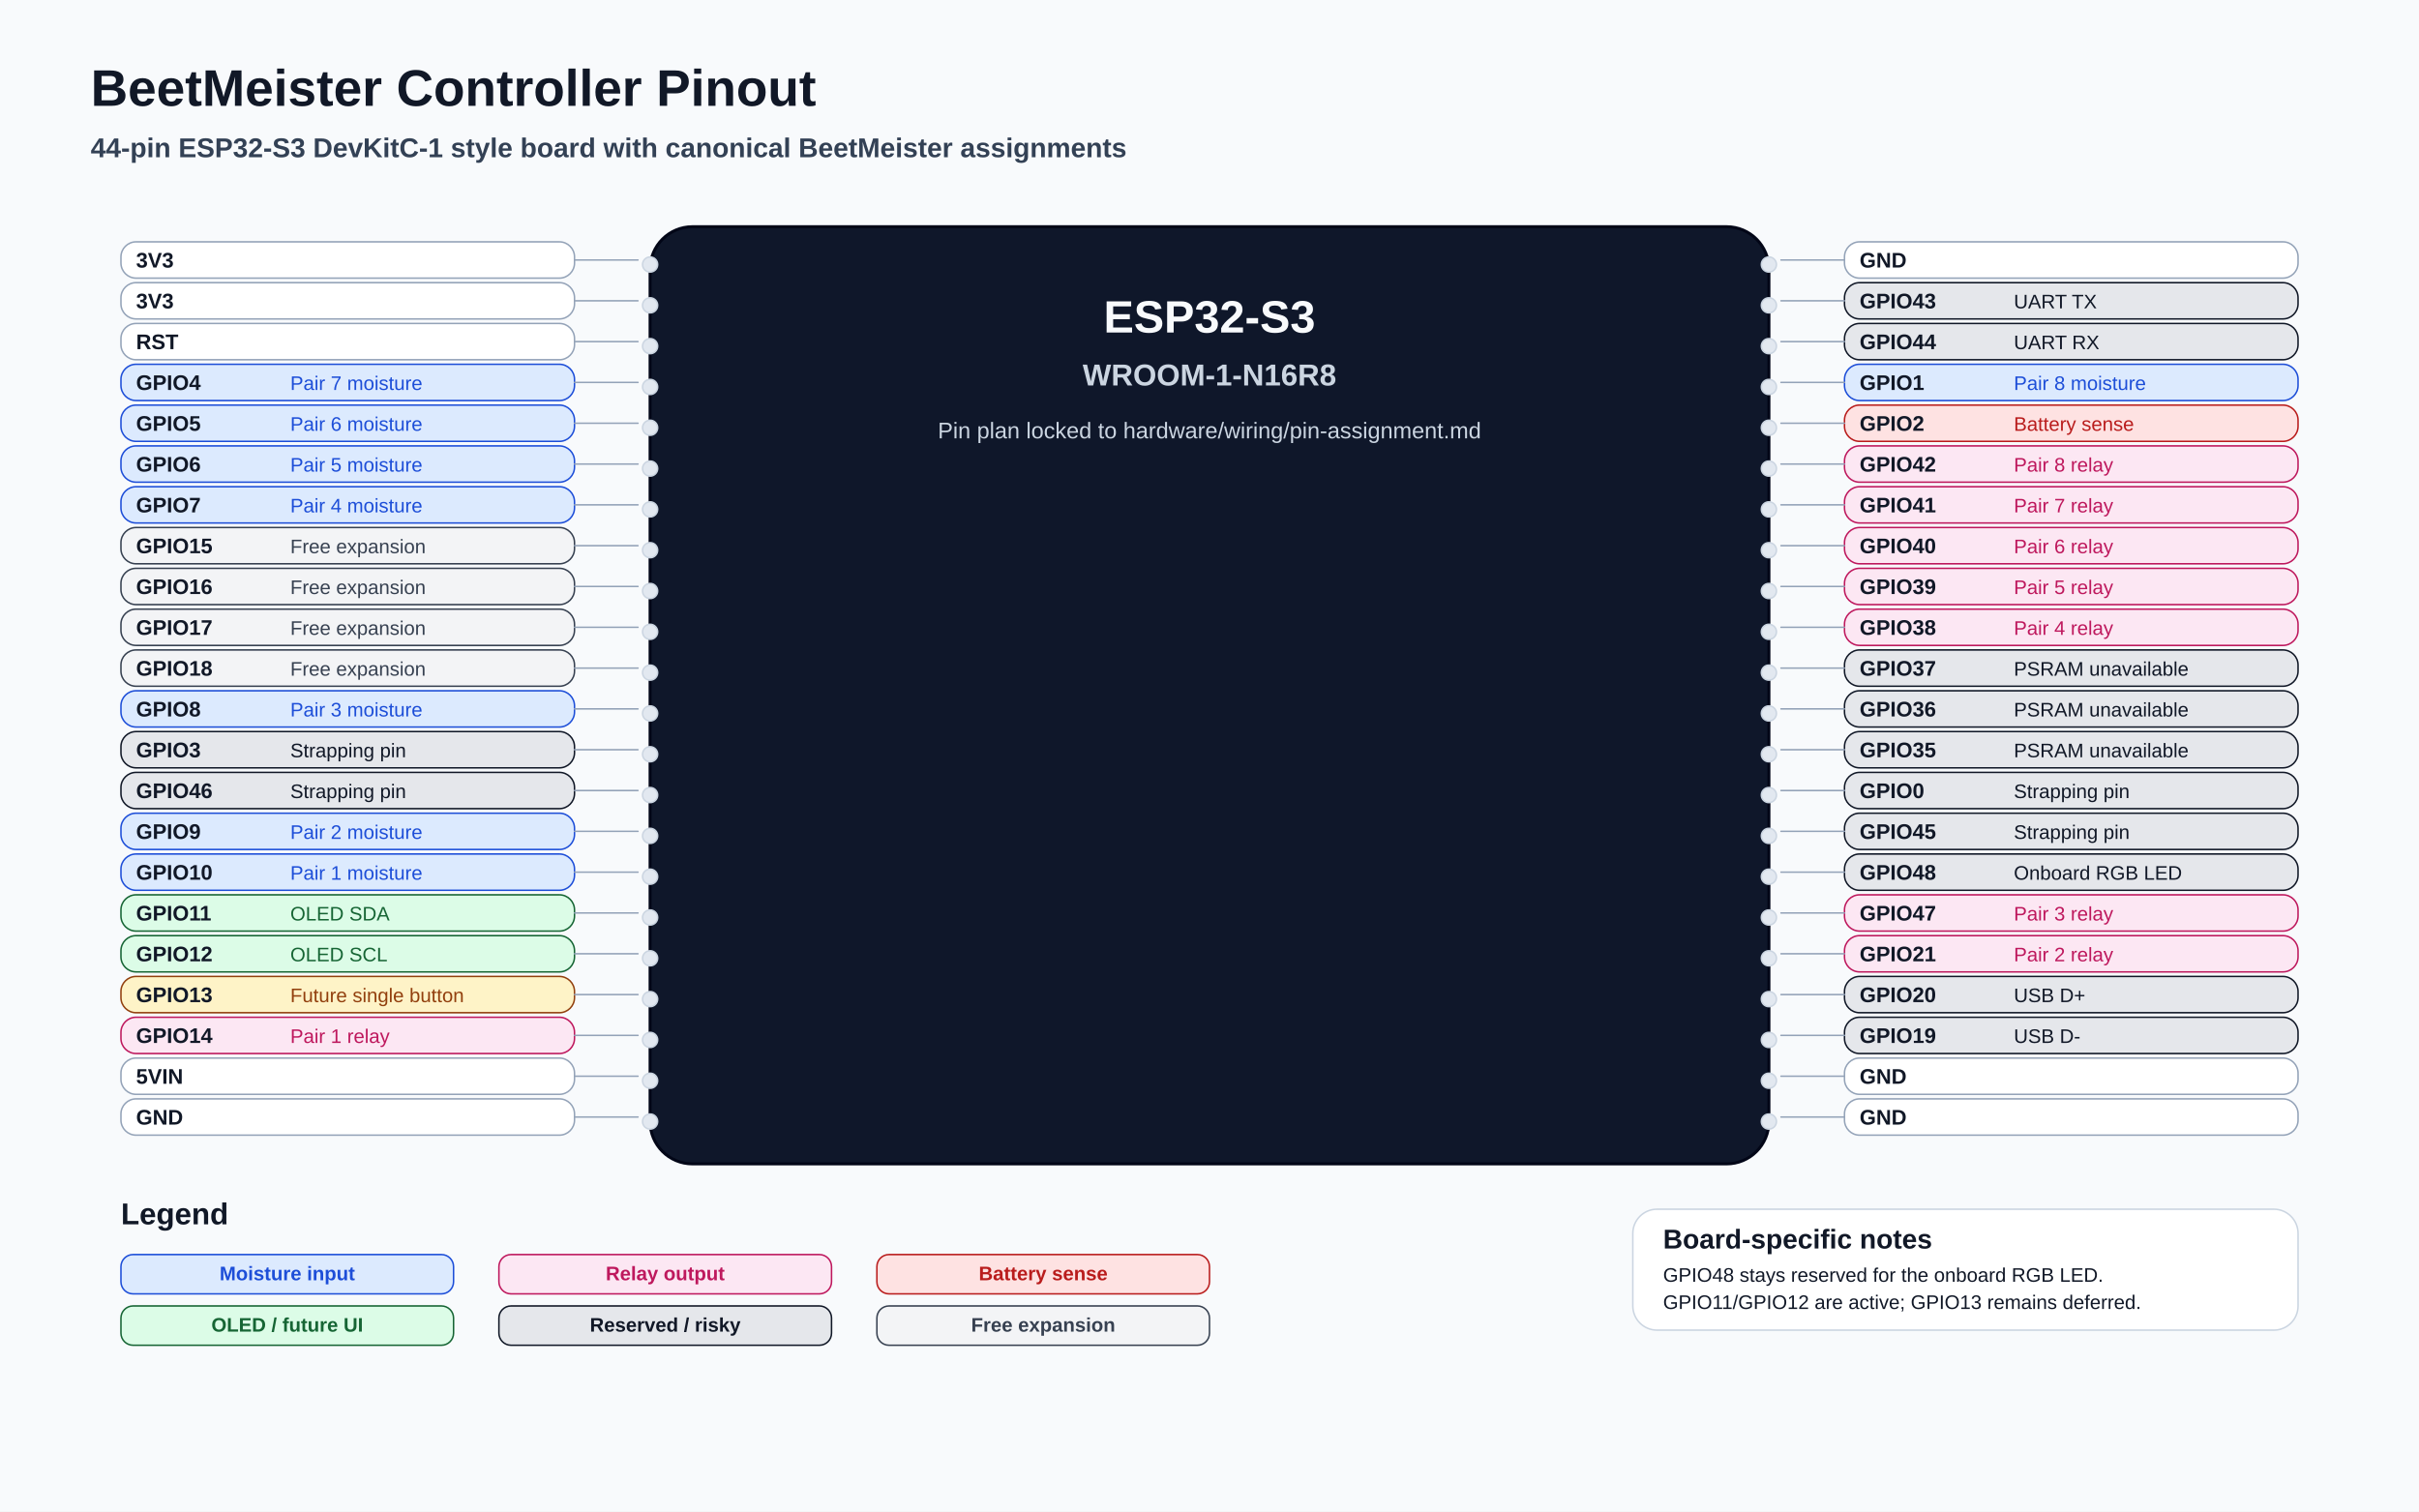
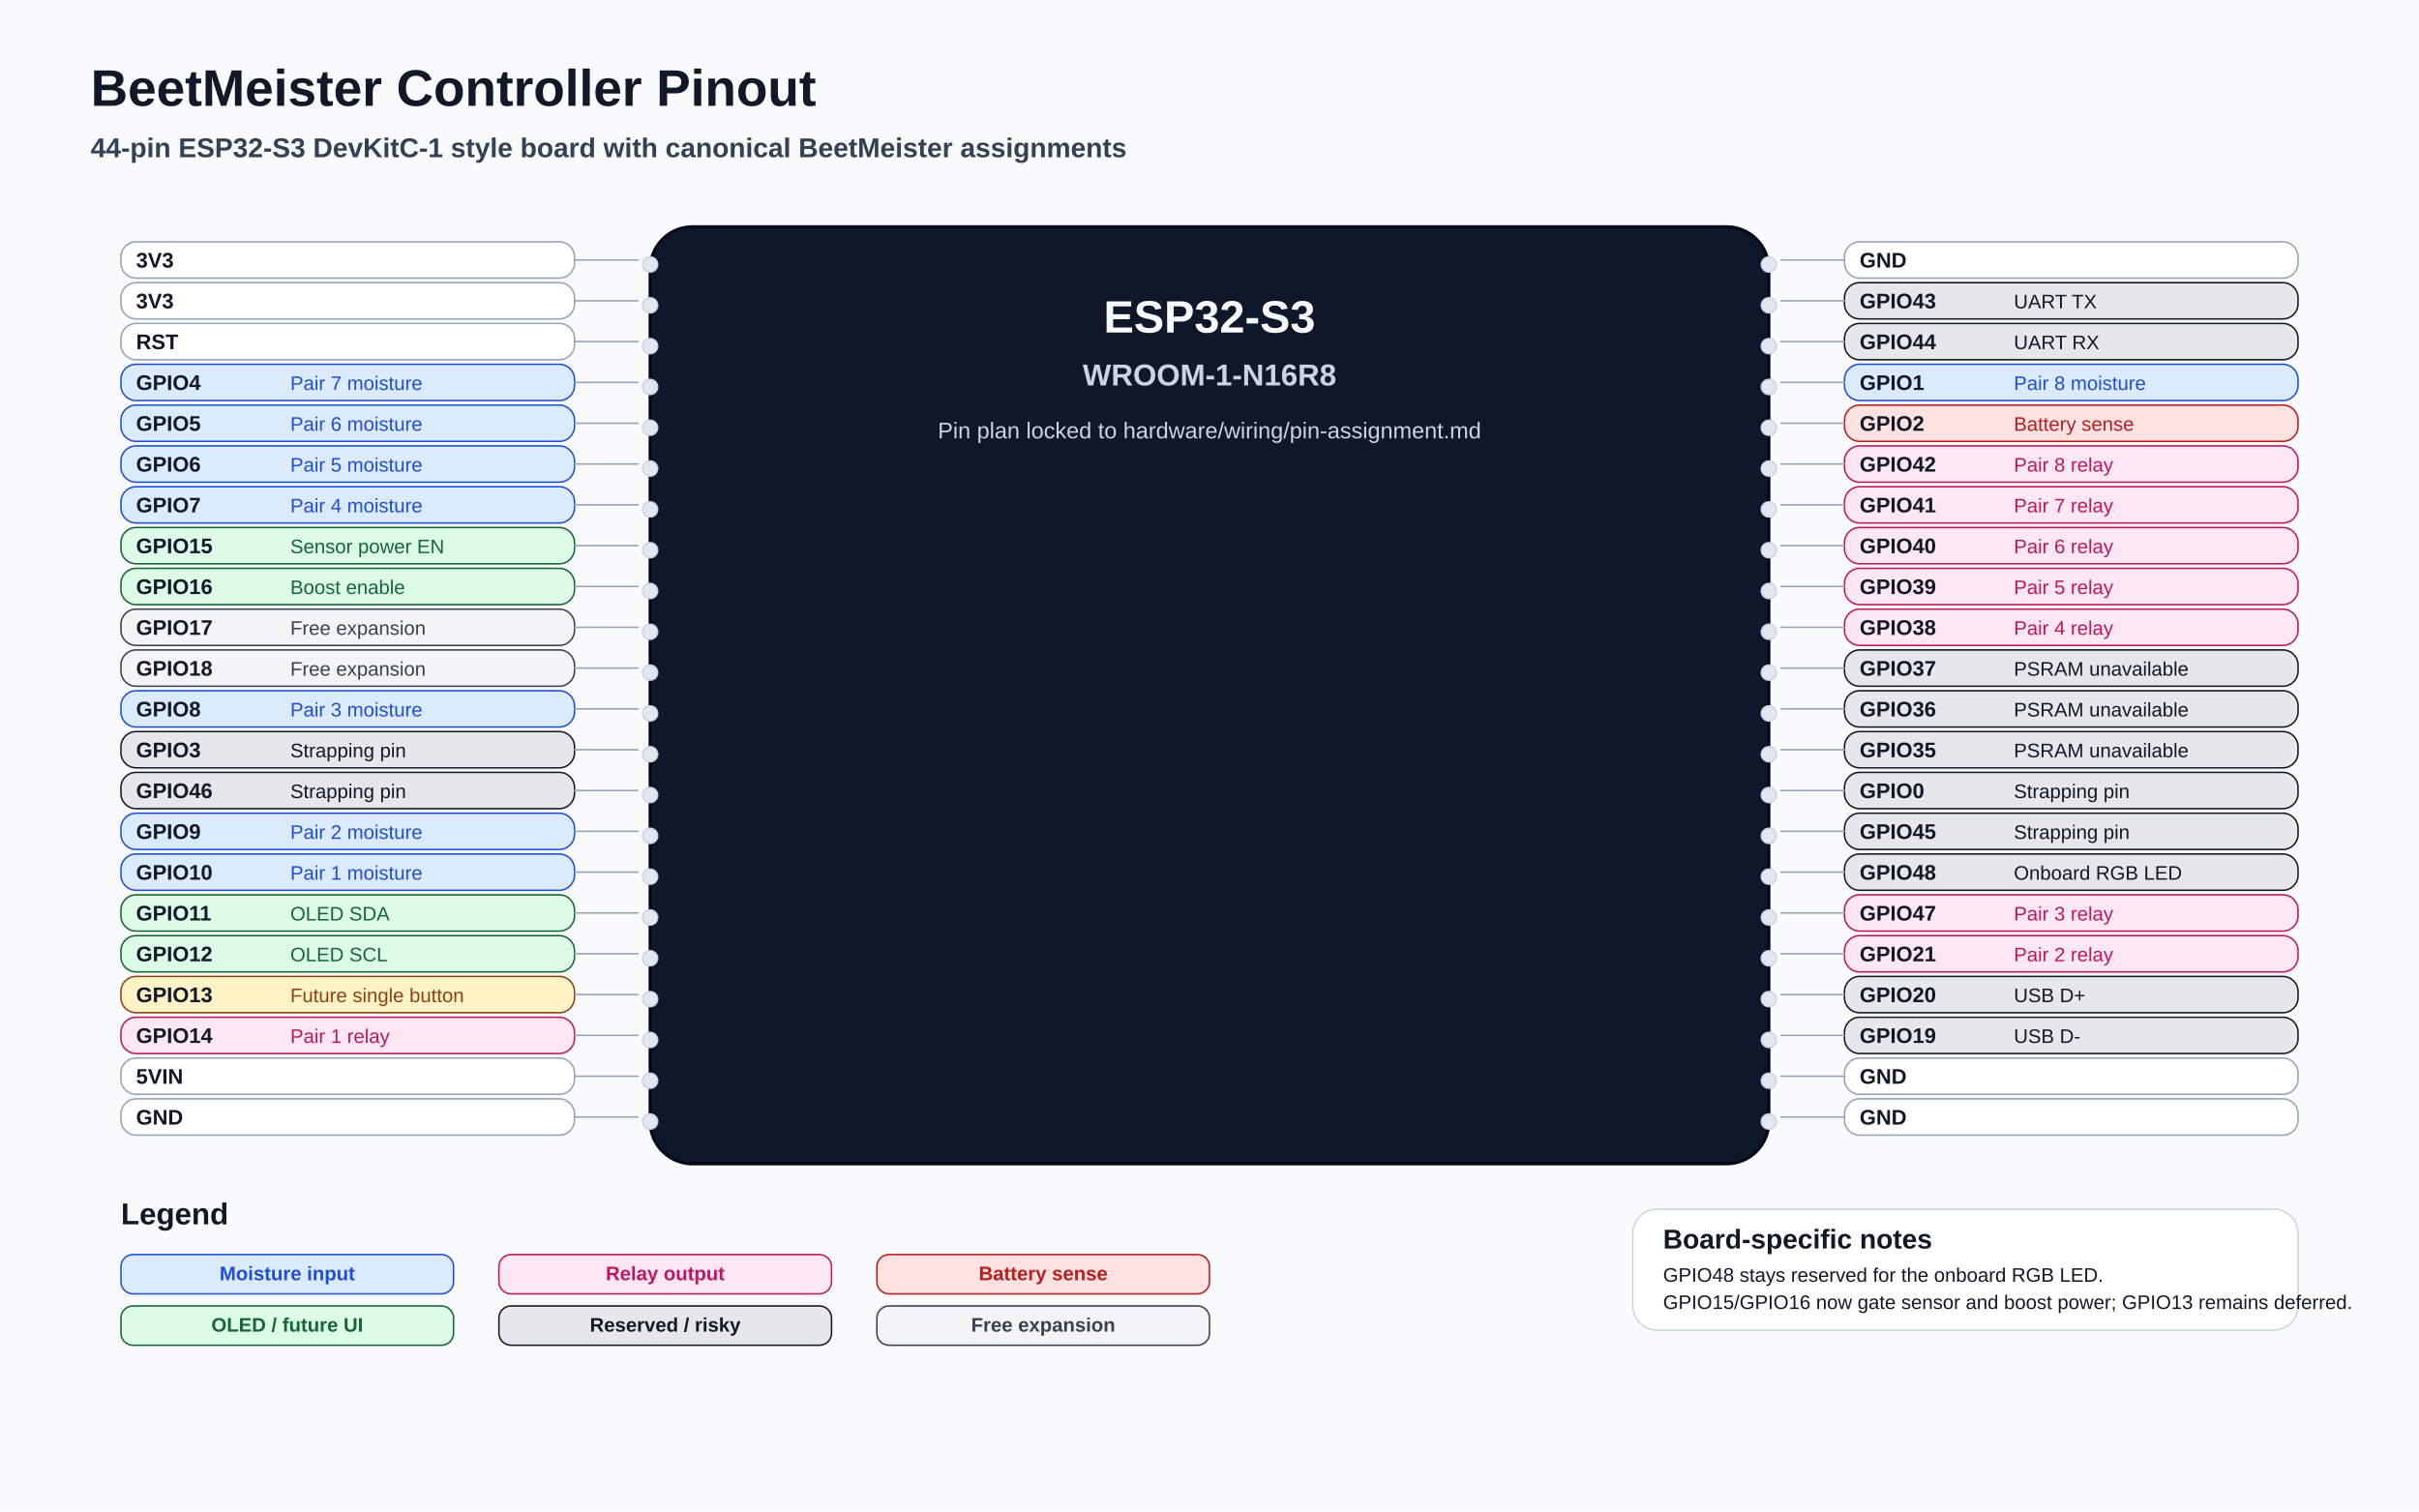
<svg xmlns="http://www.w3.org/2000/svg" width="1600" height="1000" viewBox="0 0 1600 1000">
  <defs>
    <style>
      .small { font: 14px 'Segoe UI', Arial, sans-serif; fill: #1f2937; }
      .mono { font: 13px 'Consolas', 'Courier New', monospace; fill: #111827; }
      .note { font: 13px 'Segoe UI', Arial, sans-serif; fill: #374151; }
      .title { font: 700 32px 'Segoe UI', Arial, sans-serif; fill: #111827; }
      .subtitle { font: 600 18px 'Segoe UI', Arial, sans-serif; fill: #1f2937; }
    </style>
  </defs>
  <rect width="1600" height="1000" fill="#f8fafc" />
  <text x="60" y="70" font-family="Segoe UI, Arial, sans-serif" font-size="34" font-weight="700" fill="#111827" text-anchor="start">BeetMeister Controller Pinout</text>
  <text x="60" y="104" font-family="Segoe UI, Arial, sans-serif" font-size="18" font-weight="600" fill="#334155" text-anchor="start">44-pin ESP32-S3 DevKitC-1 style board with canonical BeetMeister assignments</text>
  <rect x="430" y="150" width="740" height="620" rx="28" fill="#0f172a" stroke="#020617" stroke-width="2" />
  <text x="800" y="220" font-family="Segoe UI, Arial, sans-serif" font-size="30" font-weight="700" fill="#f8fafc" text-anchor="middle">ESP32-S3</text>
  <text x="800" y="255" font-family="Segoe UI, Arial, sans-serif" font-size="20" font-weight="600" fill="#cbd5e1" text-anchor="middle">WROOM-1-N16R8</text>
  <text x="800" y="290" font-family="Segoe UI, Arial, sans-serif" font-size="15" font-weight="400" fill="#cbd5e1" text-anchor="middle">Pin plan locked to hardware/wiring/pin-assignment.md</text>
  <circle cx="430" cy="175" r="5" fill="#e2e8f0" stroke="#cbd5e1" stroke-width="1" />
  <rect x="80" y="160" width="300" height="24" rx="10" fill="#ffffff" stroke="#94a3b8" stroke-width="1" />
  <text x="90" y="177" font-family="Segoe UI, Arial, sans-serif" font-size="14" font-weight="700" fill="#111827" text-anchor="start">3V3</text>
  <line x1="380" y1="172" x2="422" y2="172" stroke="#94a3b8" stroke-width="1" stroke-linecap="round" />
  <circle cx="430" cy="202" r="5" fill="#e2e8f0" stroke="#cbd5e1" stroke-width="1" />
  <rect x="80" y="187" width="300" height="24" rx="10" fill="#ffffff" stroke="#94a3b8" stroke-width="1" />
  <text x="90" y="204" font-family="Segoe UI, Arial, sans-serif" font-size="14" font-weight="700" fill="#111827" text-anchor="start">3V3</text>
  <line x1="380" y1="199" x2="422" y2="199" stroke="#94a3b8" stroke-width="1" stroke-linecap="round" />
  <circle cx="430" cy="229" r="5" fill="#e2e8f0" stroke="#cbd5e1" stroke-width="1" />
  <rect x="80" y="214" width="300" height="24" rx="10" fill="#ffffff" stroke="#94a3b8" stroke-width="1" />
  <text x="90" y="231" font-family="Segoe UI, Arial, sans-serif" font-size="14" font-weight="700" fill="#111827" text-anchor="start">RST</text>
  <line x1="380" y1="226" x2="422" y2="226" stroke="#94a3b8" stroke-width="1" stroke-linecap="round" />
  <circle cx="430" cy="256" r="5" fill="#e2e8f0" stroke="#cbd5e1" stroke-width="1" />
  <rect x="80" y="241" width="300" height="24" rx="10" fill="#dceafe" stroke="#1d4ed8" stroke-width="1" />
  <text x="90" y="258" font-family="Segoe UI, Arial, sans-serif" font-size="14" font-weight="700" fill="#111827" text-anchor="start">GPIO4</text>
  <text x="192" y="258" font-family="Segoe UI, Arial, sans-serif" font-size="13" font-weight="400" fill="#1d4ed8" text-anchor="start">Pair 7 moisture</text>
  <line x1="380" y1="253" x2="422" y2="253" stroke="#94a3b8" stroke-width="1" stroke-linecap="round" />
  <circle cx="430" cy="283" r="5" fill="#e2e8f0" stroke="#cbd5e1" stroke-width="1" />
  <rect x="80" y="268" width="300" height="24" rx="10" fill="#dceafe" stroke="#1d4ed8" stroke-width="1" />
  <text x="90" y="285" font-family="Segoe UI, Arial, sans-serif" font-size="14" font-weight="700" fill="#111827" text-anchor="start">GPIO5</text>
  <text x="192" y="285" font-family="Segoe UI, Arial, sans-serif" font-size="13" font-weight="400" fill="#1d4ed8" text-anchor="start">Pair 6 moisture</text>
  <line x1="380" y1="280" x2="422" y2="280" stroke="#94a3b8" stroke-width="1" stroke-linecap="round" />
  <circle cx="430" cy="310" r="5" fill="#e2e8f0" stroke="#cbd5e1" stroke-width="1" />
  <rect x="80" y="295" width="300" height="24" rx="10" fill="#dceafe" stroke="#1d4ed8" stroke-width="1" />
  <text x="90" y="312" font-family="Segoe UI, Arial, sans-serif" font-size="14" font-weight="700" fill="#111827" text-anchor="start">GPIO6</text>
  <text x="192" y="312" font-family="Segoe UI, Arial, sans-serif" font-size="13" font-weight="400" fill="#1d4ed8" text-anchor="start">Pair 5 moisture</text>
  <line x1="380" y1="307" x2="422" y2="307" stroke="#94a3b8" stroke-width="1" stroke-linecap="round" />
  <circle cx="430" cy="337" r="5" fill="#e2e8f0" stroke="#cbd5e1" stroke-width="1" />
  <rect x="80" y="322" width="300" height="24" rx="10" fill="#dceafe" stroke="#1d4ed8" stroke-width="1" />
  <text x="90" y="339" font-family="Segoe UI, Arial, sans-serif" font-size="14" font-weight="700" fill="#111827" text-anchor="start">GPIO7</text>
  <text x="192" y="339" font-family="Segoe UI, Arial, sans-serif" font-size="13" font-weight="400" fill="#1d4ed8" text-anchor="start">Pair 4 moisture</text>
  <line x1="380" y1="334" x2="422" y2="334" stroke="#94a3b8" stroke-width="1" stroke-linecap="round" />
  <circle cx="430" cy="364" r="5" fill="#e2e8f0" stroke="#cbd5e1" stroke-width="1" />
-   <rect x="80" y="349" width="300" height="24" rx="10" fill="#f3f4f6" stroke="#374151" stroke-width="1" />
+   <rect x="80" y="349" width="300" height="24" rx="10" fill="#dcfce7" stroke="#166534" stroke-width="1" />
  <text x="90" y="366" font-family="Segoe UI, Arial, sans-serif" font-size="14" font-weight="700" fill="#111827" text-anchor="start">GPIO15</text>
-   <text x="192" y="366" font-family="Segoe UI, Arial, sans-serif" font-size="13" font-weight="400" fill="#374151" text-anchor="start">Free expansion</text>
+   <text x="192" y="366" font-family="Segoe UI, Arial, sans-serif" font-size="13" font-weight="400" fill="#166534" text-anchor="start">Sensor power EN</text>
  <line x1="380" y1="361" x2="422" y2="361" stroke="#94a3b8" stroke-width="1" stroke-linecap="round" />
  <circle cx="430" cy="391" r="5" fill="#e2e8f0" stroke="#cbd5e1" stroke-width="1" />
-   <rect x="80" y="376" width="300" height="24" rx="10" fill="#f3f4f6" stroke="#374151" stroke-width="1" />
+   <rect x="80" y="376" width="300" height="24" rx="10" fill="#dcfce7" stroke="#166534" stroke-width="1" />
  <text x="90" y="393" font-family="Segoe UI, Arial, sans-serif" font-size="14" font-weight="700" fill="#111827" text-anchor="start">GPIO16</text>
-   <text x="192" y="393" font-family="Segoe UI, Arial, sans-serif" font-size="13" font-weight="400" fill="#374151" text-anchor="start">Free expansion</text>
+   <text x="192" y="393" font-family="Segoe UI, Arial, sans-serif" font-size="13" font-weight="400" fill="#166534" text-anchor="start">Boost enable</text>
  <line x1="380" y1="388" x2="422" y2="388" stroke="#94a3b8" stroke-width="1" stroke-linecap="round" />
  <circle cx="430" cy="418" r="5" fill="#e2e8f0" stroke="#cbd5e1" stroke-width="1" />
  <rect x="80" y="403" width="300" height="24" rx="10" fill="#f3f4f6" stroke="#374151" stroke-width="1" />
  <text x="90" y="420" font-family="Segoe UI, Arial, sans-serif" font-size="14" font-weight="700" fill="#111827" text-anchor="start">GPIO17</text>
  <text x="192" y="420" font-family="Segoe UI, Arial, sans-serif" font-size="13" font-weight="400" fill="#374151" text-anchor="start">Free expansion</text>
  <line x1="380" y1="415" x2="422" y2="415" stroke="#94a3b8" stroke-width="1" stroke-linecap="round" />
  <circle cx="430" cy="445" r="5" fill="#e2e8f0" stroke="#cbd5e1" stroke-width="1" />
  <rect x="80" y="430" width="300" height="24" rx="10" fill="#f3f4f6" stroke="#374151" stroke-width="1" />
  <text x="90" y="447" font-family="Segoe UI, Arial, sans-serif" font-size="14" font-weight="700" fill="#111827" text-anchor="start">GPIO18</text>
  <text x="192" y="447" font-family="Segoe UI, Arial, sans-serif" font-size="13" font-weight="400" fill="#374151" text-anchor="start">Free expansion</text>
  <line x1="380" y1="442" x2="422" y2="442" stroke="#94a3b8" stroke-width="1" stroke-linecap="round" />
  <circle cx="430" cy="472" r="5" fill="#e2e8f0" stroke="#cbd5e1" stroke-width="1" />
  <rect x="80" y="457" width="300" height="24" rx="10" fill="#dceafe" stroke="#1d4ed8" stroke-width="1" />
  <text x="90" y="474" font-family="Segoe UI, Arial, sans-serif" font-size="14" font-weight="700" fill="#111827" text-anchor="start">GPIO8</text>
  <text x="192" y="474" font-family="Segoe UI, Arial, sans-serif" font-size="13" font-weight="400" fill="#1d4ed8" text-anchor="start">Pair 3 moisture</text>
  <line x1="380" y1="469" x2="422" y2="469" stroke="#94a3b8" stroke-width="1" stroke-linecap="round" />
  <circle cx="430" cy="499" r="5" fill="#e2e8f0" stroke="#cbd5e1" stroke-width="1" />
  <rect x="80" y="484" width="300" height="24" rx="10" fill="#e5e7eb" stroke="#111827" stroke-width="1" />
  <text x="90" y="501" font-family="Segoe UI, Arial, sans-serif" font-size="14" font-weight="700" fill="#111827" text-anchor="start">GPIO3</text>
  <text x="192" y="501" font-family="Segoe UI, Arial, sans-serif" font-size="13" font-weight="400" fill="#111827" text-anchor="start">Strapping pin</text>
  <line x1="380" y1="496" x2="422" y2="496" stroke="#94a3b8" stroke-width="1" stroke-linecap="round" />
  <circle cx="430" cy="526" r="5" fill="#e2e8f0" stroke="#cbd5e1" stroke-width="1" />
  <rect x="80" y="511" width="300" height="24" rx="10" fill="#e5e7eb" stroke="#111827" stroke-width="1" />
  <text x="90" y="528" font-family="Segoe UI, Arial, sans-serif" font-size="14" font-weight="700" fill="#111827" text-anchor="start">GPIO46</text>
  <text x="192" y="528" font-family="Segoe UI, Arial, sans-serif" font-size="13" font-weight="400" fill="#111827" text-anchor="start">Strapping pin</text>
  <line x1="380" y1="523" x2="422" y2="523" stroke="#94a3b8" stroke-width="1" stroke-linecap="round" />
  <circle cx="430" cy="553" r="5" fill="#e2e8f0" stroke="#cbd5e1" stroke-width="1" />
  <rect x="80" y="538" width="300" height="24" rx="10" fill="#dceafe" stroke="#1d4ed8" stroke-width="1" />
  <text x="90" y="555" font-family="Segoe UI, Arial, sans-serif" font-size="14" font-weight="700" fill="#111827" text-anchor="start">GPIO9</text>
  <text x="192" y="555" font-family="Segoe UI, Arial, sans-serif" font-size="13" font-weight="400" fill="#1d4ed8" text-anchor="start">Pair 2 moisture</text>
  <line x1="380" y1="550" x2="422" y2="550" stroke="#94a3b8" stroke-width="1" stroke-linecap="round" />
  <circle cx="430" cy="580" r="5" fill="#e2e8f0" stroke="#cbd5e1" stroke-width="1" />
  <rect x="80" y="565" width="300" height="24" rx="10" fill="#dceafe" stroke="#1d4ed8" stroke-width="1" />
  <text x="90" y="582" font-family="Segoe UI, Arial, sans-serif" font-size="14" font-weight="700" fill="#111827" text-anchor="start">GPIO10</text>
  <text x="192" y="582" font-family="Segoe UI, Arial, sans-serif" font-size="13" font-weight="400" fill="#1d4ed8" text-anchor="start">Pair 1 moisture</text>
  <line x1="380" y1="577" x2="422" y2="577" stroke="#94a3b8" stroke-width="1" stroke-linecap="round" />
  <circle cx="430" cy="607" r="5" fill="#e2e8f0" stroke="#cbd5e1" stroke-width="1" />
  <rect x="80" y="592" width="300" height="24" rx="10" fill="#dcfce7" stroke="#166534" stroke-width="1" />
  <text x="90" y="609" font-family="Segoe UI, Arial, sans-serif" font-size="14" font-weight="700" fill="#111827" text-anchor="start">GPIO11</text>
  <text x="192" y="609" font-family="Segoe UI, Arial, sans-serif" font-size="13" font-weight="400" fill="#166534" text-anchor="start">OLED SDA</text>
  <line x1="380" y1="604" x2="422" y2="604" stroke="#94a3b8" stroke-width="1" stroke-linecap="round" />
  <circle cx="430" cy="634" r="5" fill="#e2e8f0" stroke="#cbd5e1" stroke-width="1" />
  <rect x="80" y="619" width="300" height="24" rx="10" fill="#dcfce7" stroke="#166534" stroke-width="1" />
  <text x="90" y="636" font-family="Segoe UI, Arial, sans-serif" font-size="14" font-weight="700" fill="#111827" text-anchor="start">GPIO12</text>
  <text x="192" y="636" font-family="Segoe UI, Arial, sans-serif" font-size="13" font-weight="400" fill="#166534" text-anchor="start">OLED SCL</text>
  <line x1="380" y1="631" x2="422" y2="631" stroke="#94a3b8" stroke-width="1" stroke-linecap="round" />
  <circle cx="430" cy="661" r="5" fill="#e2e8f0" stroke="#cbd5e1" stroke-width="1" />
  <rect x="80" y="646" width="300" height="24" rx="10" fill="#fef3c7" stroke="#92400e" stroke-width="1" />
  <text x="90" y="663" font-family="Segoe UI, Arial, sans-serif" font-size="14" font-weight="700" fill="#111827" text-anchor="start">GPIO13</text>
  <text x="192" y="663" font-family="Segoe UI, Arial, sans-serif" font-size="13" font-weight="400" fill="#92400e" text-anchor="start">Future single button</text>
  <line x1="380" y1="658" x2="422" y2="658" stroke="#94a3b8" stroke-width="1" stroke-linecap="round" />
  <circle cx="430" cy="688" r="5" fill="#e2e8f0" stroke="#cbd5e1" stroke-width="1" />
  <rect x="80" y="673" width="300" height="24" rx="10" fill="#fce7f3" stroke="#be185d" stroke-width="1" />
  <text x="90" y="690" font-family="Segoe UI, Arial, sans-serif" font-size="14" font-weight="700" fill="#111827" text-anchor="start">GPIO14</text>
  <text x="192" y="690" font-family="Segoe UI, Arial, sans-serif" font-size="13" font-weight="400" fill="#be185d" text-anchor="start">Pair 1 relay</text>
  <line x1="380" y1="685" x2="422" y2="685" stroke="#94a3b8" stroke-width="1" stroke-linecap="round" />
  <circle cx="430" cy="715" r="5" fill="#e2e8f0" stroke="#cbd5e1" stroke-width="1" />
  <rect x="80" y="700" width="300" height="24" rx="10" fill="#ffffff" stroke="#94a3b8" stroke-width="1" />
  <text x="90" y="717" font-family="Segoe UI, Arial, sans-serif" font-size="14" font-weight="700" fill="#111827" text-anchor="start">5VIN</text>
  <line x1="380" y1="712" x2="422" y2="712" stroke="#94a3b8" stroke-width="1" stroke-linecap="round" />
  <circle cx="430" cy="742" r="5" fill="#e2e8f0" stroke="#cbd5e1" stroke-width="1" />
  <rect x="80" y="727" width="300" height="24" rx="10" fill="#ffffff" stroke="#94a3b8" stroke-width="1" />
  <text x="90" y="744" font-family="Segoe UI, Arial, sans-serif" font-size="14" font-weight="700" fill="#111827" text-anchor="start">GND</text>
  <line x1="380" y1="739" x2="422" y2="739" stroke="#94a3b8" stroke-width="1" stroke-linecap="round" />
  <circle cx="1170" cy="175" r="5" fill="#e2e8f0" stroke="#cbd5e1" stroke-width="1" />
  <rect x="1220" y="160" width="300" height="24" rx="10" fill="#ffffff" stroke="#94a3b8" stroke-width="1" />
  <text x="1230" y="177" font-family="Segoe UI, Arial, sans-serif" font-size="14" font-weight="700" fill="#111827" text-anchor="start">GND</text>
  <line x1="1178" y1="172" x2="1220" y2="172" stroke="#94a3b8" stroke-width="1" stroke-linecap="round" />
  <circle cx="1170" cy="202" r="5" fill="#e2e8f0" stroke="#cbd5e1" stroke-width="1" />
  <rect x="1220" y="187" width="300" height="24" rx="10" fill="#e5e7eb" stroke="#111827" stroke-width="1" />
  <text x="1230" y="204" font-family="Segoe UI, Arial, sans-serif" font-size="14" font-weight="700" fill="#111827" text-anchor="start">GPIO43</text>
  <text x="1332" y="204" font-family="Segoe UI, Arial, sans-serif" font-size="13" font-weight="400" fill="#111827" text-anchor="start">UART TX</text>
  <line x1="1178" y1="199" x2="1220" y2="199" stroke="#94a3b8" stroke-width="1" stroke-linecap="round" />
  <circle cx="1170" cy="229" r="5" fill="#e2e8f0" stroke="#cbd5e1" stroke-width="1" />
  <rect x="1220" y="214" width="300" height="24" rx="10" fill="#e5e7eb" stroke="#111827" stroke-width="1" />
  <text x="1230" y="231" font-family="Segoe UI, Arial, sans-serif" font-size="14" font-weight="700" fill="#111827" text-anchor="start">GPIO44</text>
  <text x="1332" y="231" font-family="Segoe UI, Arial, sans-serif" font-size="13" font-weight="400" fill="#111827" text-anchor="start">UART RX</text>
  <line x1="1178" y1="226" x2="1220" y2="226" stroke="#94a3b8" stroke-width="1" stroke-linecap="round" />
  <circle cx="1170" cy="256" r="5" fill="#e2e8f0" stroke="#cbd5e1" stroke-width="1" />
  <rect x="1220" y="241" width="300" height="24" rx="10" fill="#dceafe" stroke="#1d4ed8" stroke-width="1" />
  <text x="1230" y="258" font-family="Segoe UI, Arial, sans-serif" font-size="14" font-weight="700" fill="#111827" text-anchor="start">GPIO1</text>
  <text x="1332" y="258" font-family="Segoe UI, Arial, sans-serif" font-size="13" font-weight="400" fill="#1d4ed8" text-anchor="start">Pair 8 moisture</text>
  <line x1="1178" y1="253" x2="1220" y2="253" stroke="#94a3b8" stroke-width="1" stroke-linecap="round" />
  <circle cx="1170" cy="283" r="5" fill="#e2e8f0" stroke="#cbd5e1" stroke-width="1" />
  <rect x="1220" y="268" width="300" height="24" rx="10" fill="#fee2e2" stroke="#b91c1c" stroke-width="1" />
  <text x="1230" y="285" font-family="Segoe UI, Arial, sans-serif" font-size="14" font-weight="700" fill="#111827" text-anchor="start">GPIO2</text>
  <text x="1332" y="285" font-family="Segoe UI, Arial, sans-serif" font-size="13" font-weight="400" fill="#b91c1c" text-anchor="start">Battery sense</text>
  <line x1="1178" y1="280" x2="1220" y2="280" stroke="#94a3b8" stroke-width="1" stroke-linecap="round" />
  <circle cx="1170" cy="310" r="5" fill="#e2e8f0" stroke="#cbd5e1" stroke-width="1" />
  <rect x="1220" y="295" width="300" height="24" rx="10" fill="#fce7f3" stroke="#be185d" stroke-width="1" />
  <text x="1230" y="312" font-family="Segoe UI, Arial, sans-serif" font-size="14" font-weight="700" fill="#111827" text-anchor="start">GPIO42</text>
  <text x="1332" y="312" font-family="Segoe UI, Arial, sans-serif" font-size="13" font-weight="400" fill="#be185d" text-anchor="start">Pair 8 relay</text>
  <line x1="1178" y1="307" x2="1220" y2="307" stroke="#94a3b8" stroke-width="1" stroke-linecap="round" />
  <circle cx="1170" cy="337" r="5" fill="#e2e8f0" stroke="#cbd5e1" stroke-width="1" />
  <rect x="1220" y="322" width="300" height="24" rx="10" fill="#fce7f3" stroke="#be185d" stroke-width="1" />
  <text x="1230" y="339" font-family="Segoe UI, Arial, sans-serif" font-size="14" font-weight="700" fill="#111827" text-anchor="start">GPIO41</text>
  <text x="1332" y="339" font-family="Segoe UI, Arial, sans-serif" font-size="13" font-weight="400" fill="#be185d" text-anchor="start">Pair 7 relay</text>
  <line x1="1178" y1="334" x2="1220" y2="334" stroke="#94a3b8" stroke-width="1" stroke-linecap="round" />
  <circle cx="1170" cy="364" r="5" fill="#e2e8f0" stroke="#cbd5e1" stroke-width="1" />
  <rect x="1220" y="349" width="300" height="24" rx="10" fill="#fce7f3" stroke="#be185d" stroke-width="1" />
  <text x="1230" y="366" font-family="Segoe UI, Arial, sans-serif" font-size="14" font-weight="700" fill="#111827" text-anchor="start">GPIO40</text>
  <text x="1332" y="366" font-family="Segoe UI, Arial, sans-serif" font-size="13" font-weight="400" fill="#be185d" text-anchor="start">Pair 6 relay</text>
  <line x1="1178" y1="361" x2="1220" y2="361" stroke="#94a3b8" stroke-width="1" stroke-linecap="round" />
  <circle cx="1170" cy="391" r="5" fill="#e2e8f0" stroke="#cbd5e1" stroke-width="1" />
  <rect x="1220" y="376" width="300" height="24" rx="10" fill="#fce7f3" stroke="#be185d" stroke-width="1" />
  <text x="1230" y="393" font-family="Segoe UI, Arial, sans-serif" font-size="14" font-weight="700" fill="#111827" text-anchor="start">GPIO39</text>
  <text x="1332" y="393" font-family="Segoe UI, Arial, sans-serif" font-size="13" font-weight="400" fill="#be185d" text-anchor="start">Pair 5 relay</text>
  <line x1="1178" y1="388" x2="1220" y2="388" stroke="#94a3b8" stroke-width="1" stroke-linecap="round" />
  <circle cx="1170" cy="418" r="5" fill="#e2e8f0" stroke="#cbd5e1" stroke-width="1" />
  <rect x="1220" y="403" width="300" height="24" rx="10" fill="#fce7f3" stroke="#be185d" stroke-width="1" />
  <text x="1230" y="420" font-family="Segoe UI, Arial, sans-serif" font-size="14" font-weight="700" fill="#111827" text-anchor="start">GPIO38</text>
  <text x="1332" y="420" font-family="Segoe UI, Arial, sans-serif" font-size="13" font-weight="400" fill="#be185d" text-anchor="start">Pair 4 relay</text>
  <line x1="1178" y1="415" x2="1220" y2="415" stroke="#94a3b8" stroke-width="1" stroke-linecap="round" />
  <circle cx="1170" cy="445" r="5" fill="#e2e8f0" stroke="#cbd5e1" stroke-width="1" />
  <rect x="1220" y="430" width="300" height="24" rx="10" fill="#e5e7eb" stroke="#111827" stroke-width="1" />
  <text x="1230" y="447" font-family="Segoe UI, Arial, sans-serif" font-size="14" font-weight="700" fill="#111827" text-anchor="start">GPIO37</text>
  <text x="1332" y="447" font-family="Segoe UI, Arial, sans-serif" font-size="13" font-weight="400" fill="#111827" text-anchor="start">PSRAM unavailable</text>
  <line x1="1178" y1="442" x2="1220" y2="442" stroke="#94a3b8" stroke-width="1" stroke-linecap="round" />
  <circle cx="1170" cy="472" r="5" fill="#e2e8f0" stroke="#cbd5e1" stroke-width="1" />
  <rect x="1220" y="457" width="300" height="24" rx="10" fill="#e5e7eb" stroke="#111827" stroke-width="1" />
  <text x="1230" y="474" font-family="Segoe UI, Arial, sans-serif" font-size="14" font-weight="700" fill="#111827" text-anchor="start">GPIO36</text>
  <text x="1332" y="474" font-family="Segoe UI, Arial, sans-serif" font-size="13" font-weight="400" fill="#111827" text-anchor="start">PSRAM unavailable</text>
  <line x1="1178" y1="469" x2="1220" y2="469" stroke="#94a3b8" stroke-width="1" stroke-linecap="round" />
  <circle cx="1170" cy="499" r="5" fill="#e2e8f0" stroke="#cbd5e1" stroke-width="1" />
  <rect x="1220" y="484" width="300" height="24" rx="10" fill="#e5e7eb" stroke="#111827" stroke-width="1" />
  <text x="1230" y="501" font-family="Segoe UI, Arial, sans-serif" font-size="14" font-weight="700" fill="#111827" text-anchor="start">GPIO35</text>
  <text x="1332" y="501" font-family="Segoe UI, Arial, sans-serif" font-size="13" font-weight="400" fill="#111827" text-anchor="start">PSRAM unavailable</text>
  <line x1="1178" y1="496" x2="1220" y2="496" stroke="#94a3b8" stroke-width="1" stroke-linecap="round" />
  <circle cx="1170" cy="526" r="5" fill="#e2e8f0" stroke="#cbd5e1" stroke-width="1" />
  <rect x="1220" y="511" width="300" height="24" rx="10" fill="#e5e7eb" stroke="#111827" stroke-width="1" />
  <text x="1230" y="528" font-family="Segoe UI, Arial, sans-serif" font-size="14" font-weight="700" fill="#111827" text-anchor="start">GPIO0</text>
  <text x="1332" y="528" font-family="Segoe UI, Arial, sans-serif" font-size="13" font-weight="400" fill="#111827" text-anchor="start">Strapping pin</text>
  <line x1="1178" y1="523" x2="1220" y2="523" stroke="#94a3b8" stroke-width="1" stroke-linecap="round" />
  <circle cx="1170" cy="553" r="5" fill="#e2e8f0" stroke="#cbd5e1" stroke-width="1" />
  <rect x="1220" y="538" width="300" height="24" rx="10" fill="#e5e7eb" stroke="#111827" stroke-width="1" />
  <text x="1230" y="555" font-family="Segoe UI, Arial, sans-serif" font-size="14" font-weight="700" fill="#111827" text-anchor="start">GPIO45</text>
  <text x="1332" y="555" font-family="Segoe UI, Arial, sans-serif" font-size="13" font-weight="400" fill="#111827" text-anchor="start">Strapping pin</text>
  <line x1="1178" y1="550" x2="1220" y2="550" stroke="#94a3b8" stroke-width="1" stroke-linecap="round" />
  <circle cx="1170" cy="580" r="5" fill="#e2e8f0" stroke="#cbd5e1" stroke-width="1" />
  <rect x="1220" y="565" width="300" height="24" rx="10" fill="#e5e7eb" stroke="#111827" stroke-width="1" />
  <text x="1230" y="582" font-family="Segoe UI, Arial, sans-serif" font-size="14" font-weight="700" fill="#111827" text-anchor="start">GPIO48</text>
  <text x="1332" y="582" font-family="Segoe UI, Arial, sans-serif" font-size="13" font-weight="400" fill="#111827" text-anchor="start">Onboard RGB LED</text>
  <line x1="1178" y1="577" x2="1220" y2="577" stroke="#94a3b8" stroke-width="1" stroke-linecap="round" />
  <circle cx="1170" cy="607" r="5" fill="#e2e8f0" stroke="#cbd5e1" stroke-width="1" />
  <rect x="1220" y="592" width="300" height="24" rx="10" fill="#fce7f3" stroke="#be185d" stroke-width="1" />
  <text x="1230" y="609" font-family="Segoe UI, Arial, sans-serif" font-size="14" font-weight="700" fill="#111827" text-anchor="start">GPIO47</text>
  <text x="1332" y="609" font-family="Segoe UI, Arial, sans-serif" font-size="13" font-weight="400" fill="#be185d" text-anchor="start">Pair 3 relay</text>
  <line x1="1178" y1="604" x2="1220" y2="604" stroke="#94a3b8" stroke-width="1" stroke-linecap="round" />
  <circle cx="1170" cy="634" r="5" fill="#e2e8f0" stroke="#cbd5e1" stroke-width="1" />
  <rect x="1220" y="619" width="300" height="24" rx="10" fill="#fce7f3" stroke="#be185d" stroke-width="1" />
  <text x="1230" y="636" font-family="Segoe UI, Arial, sans-serif" font-size="14" font-weight="700" fill="#111827" text-anchor="start">GPIO21</text>
  <text x="1332" y="636" font-family="Segoe UI, Arial, sans-serif" font-size="13" font-weight="400" fill="#be185d" text-anchor="start">Pair 2 relay</text>
  <line x1="1178" y1="631" x2="1220" y2="631" stroke="#94a3b8" stroke-width="1" stroke-linecap="round" />
  <circle cx="1170" cy="661" r="5" fill="#e2e8f0" stroke="#cbd5e1" stroke-width="1" />
  <rect x="1220" y="646" width="300" height="24" rx="10" fill="#e5e7eb" stroke="#111827" stroke-width="1" />
  <text x="1230" y="663" font-family="Segoe UI, Arial, sans-serif" font-size="14" font-weight="700" fill="#111827" text-anchor="start">GPIO20</text>
  <text x="1332" y="663" font-family="Segoe UI, Arial, sans-serif" font-size="13" font-weight="400" fill="#111827" text-anchor="start">USB D+</text>
  <line x1="1178" y1="658" x2="1220" y2="658" stroke="#94a3b8" stroke-width="1" stroke-linecap="round" />
  <circle cx="1170" cy="688" r="5" fill="#e2e8f0" stroke="#cbd5e1" stroke-width="1" />
  <rect x="1220" y="673" width="300" height="24" rx="10" fill="#e5e7eb" stroke="#111827" stroke-width="1" />
  <text x="1230" y="690" font-family="Segoe UI, Arial, sans-serif" font-size="14" font-weight="700" fill="#111827" text-anchor="start">GPIO19</text>
  <text x="1332" y="690" font-family="Segoe UI, Arial, sans-serif" font-size="13" font-weight="400" fill="#111827" text-anchor="start">USB D-</text>
  <line x1="1178" y1="685" x2="1220" y2="685" stroke="#94a3b8" stroke-width="1" stroke-linecap="round" />
  <circle cx="1170" cy="715" r="5" fill="#e2e8f0" stroke="#cbd5e1" stroke-width="1" />
  <rect x="1220" y="700" width="300" height="24" rx="10" fill="#ffffff" stroke="#94a3b8" stroke-width="1" />
  <text x="1230" y="717" font-family="Segoe UI, Arial, sans-serif" font-size="14" font-weight="700" fill="#111827" text-anchor="start">GND</text>
  <line x1="1178" y1="712" x2="1220" y2="712" stroke="#94a3b8" stroke-width="1" stroke-linecap="round" />
  <circle cx="1170" cy="742" r="5" fill="#e2e8f0" stroke="#cbd5e1" stroke-width="1" />
  <rect x="1220" y="727" width="300" height="24" rx="10" fill="#ffffff" stroke="#94a3b8" stroke-width="1" />
  <text x="1230" y="744" font-family="Segoe UI, Arial, sans-serif" font-size="14" font-weight="700" fill="#111827" text-anchor="start">GND</text>
  <line x1="1178" y1="739" x2="1220" y2="739" stroke="#94a3b8" stroke-width="1" stroke-linecap="round" />
  <text x="80" y="810" font-family="Segoe UI, Arial, sans-serif" font-size="20" font-weight="700" fill="#111827" text-anchor="start">Legend</text>
  <rect x="80" y="830" width="220" height="26" rx="8" fill="#dceafe" stroke="#1d4ed8" stroke-width="1" />
  <text x="190" y="847" font-family="Segoe UI, Arial, sans-serif" font-size="13" font-weight="600" fill="#1d4ed8" text-anchor="middle">Moisture input</text>
  <rect x="330" y="830" width="220" height="26" rx="8" fill="#fce7f3" stroke="#be185d" stroke-width="1" />
  <text x="440" y="847" font-family="Segoe UI, Arial, sans-serif" font-size="13" font-weight="600" fill="#be185d" text-anchor="middle">Relay output</text>
  <rect x="580" y="830" width="220" height="26" rx="8" fill="#fee2e2" stroke="#b91c1c" stroke-width="1" />
  <text x="690" y="847" font-family="Segoe UI, Arial, sans-serif" font-size="13" font-weight="600" fill="#b91c1c" text-anchor="middle">Battery sense</text>
  <rect x="80" y="864" width="220" height="26" rx="8" fill="#dcfce7" stroke="#166534" stroke-width="1" />
  <text x="190" y="881" font-family="Segoe UI, Arial, sans-serif" font-size="13" font-weight="600" fill="#166534" text-anchor="middle">OLED / future UI</text>
  <rect x="330" y="864" width="220" height="26" rx="8" fill="#e5e7eb" stroke="#111827" stroke-width="1" />
  <text x="440" y="881" font-family="Segoe UI, Arial, sans-serif" font-size="13" font-weight="600" fill="#111827" text-anchor="middle">Reserved / risky</text>
  <rect x="580" y="864" width="220" height="26" rx="8" fill="#f3f4f6" stroke="#374151" stroke-width="1" />
  <text x="690" y="881" font-family="Segoe UI, Arial, sans-serif" font-size="13" font-weight="600" fill="#374151" text-anchor="middle">Free expansion</text>
  <rect x="1080" y="800" width="440" height="80" rx="16" fill="#ffffff" stroke="#cbd5e1" stroke-width="1" />
  <text x="1100" y="826" font-family="Segoe UI, Arial, sans-serif" font-size="18" font-weight="700" fill="#111827" text-anchor="start">Board-specific notes</text>
  <text x="1100" y="848" font-family="Segoe UI, Arial, sans-serif" font-size="13" font-weight="400" fill="#111827" text-anchor="start">GPIO48 stays reserved for the onboard RGB LED.</text>
-   <text x="1100" y="866" font-family="Segoe UI, Arial, sans-serif" font-size="13" font-weight="400" fill="#111827" text-anchor="start">GPIO11/GPIO12 are active; GPIO13 remains deferred.</text>
+   <text x="1100" y="866" font-family="Segoe UI, Arial, sans-serif" font-size="13" font-weight="400" fill="#111827" text-anchor="start">GPIO15/GPIO16 now gate sensor and boost power; GPIO13 remains deferred.</text>
</svg>
